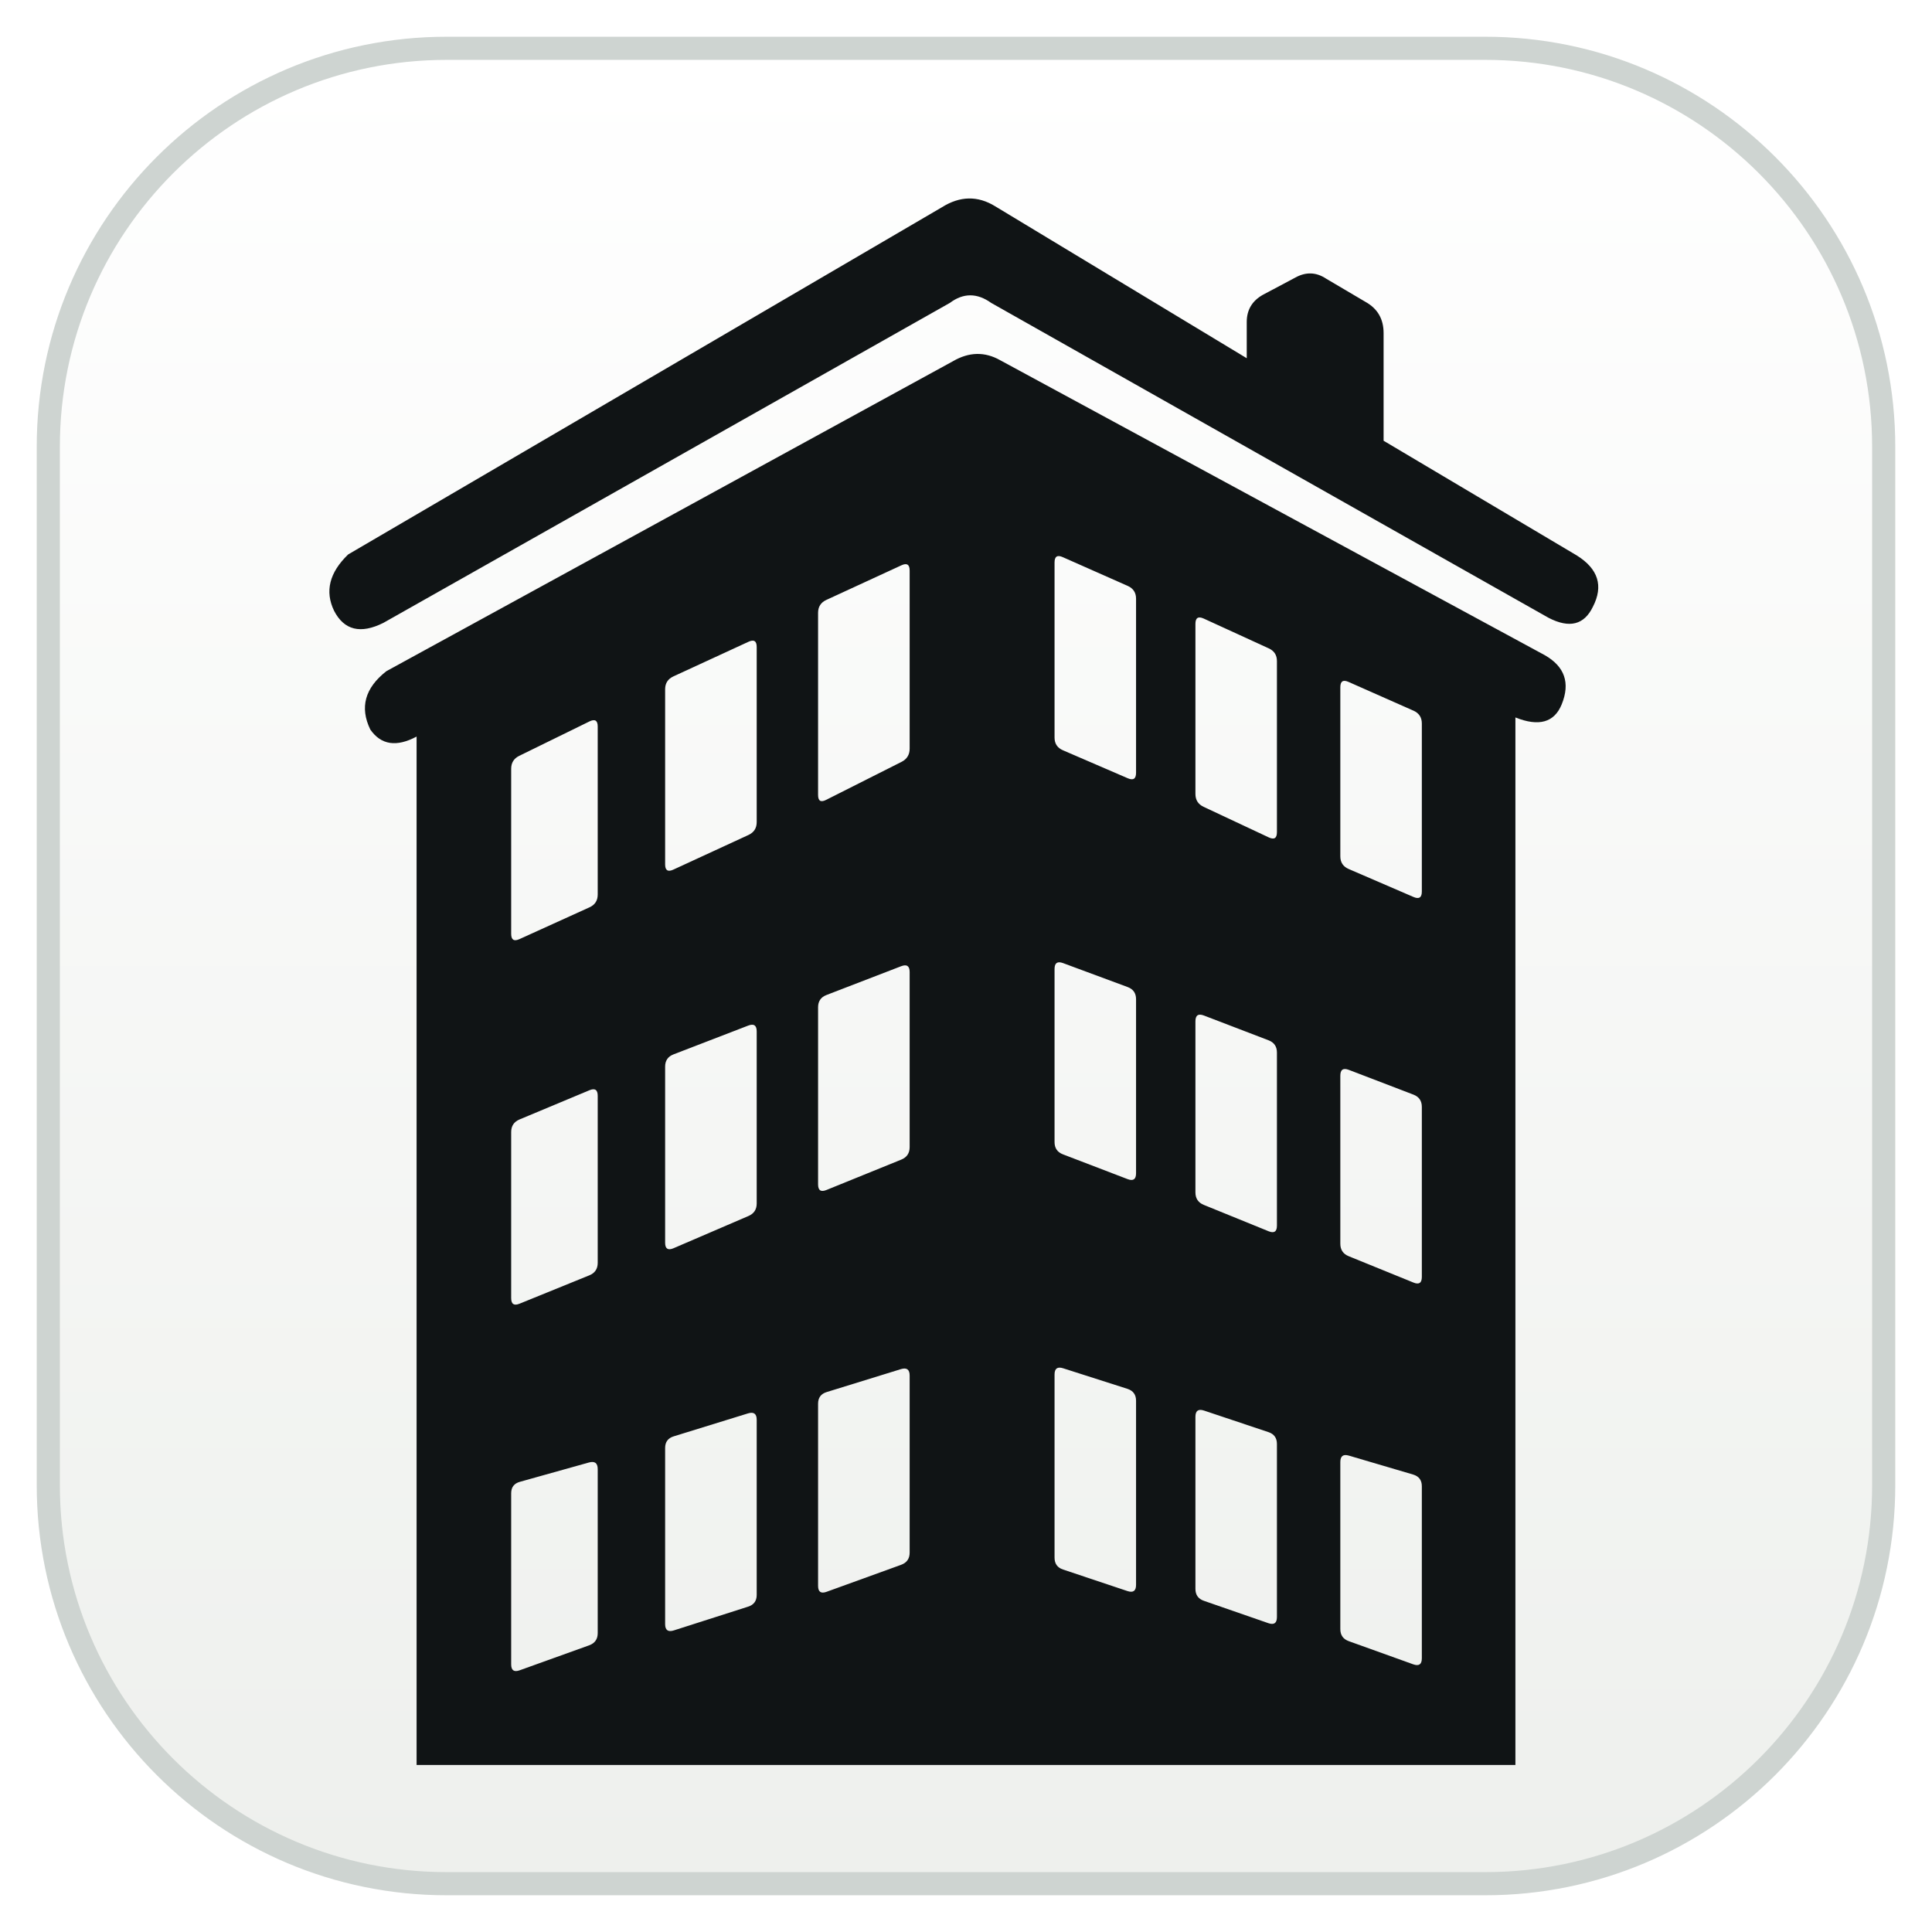
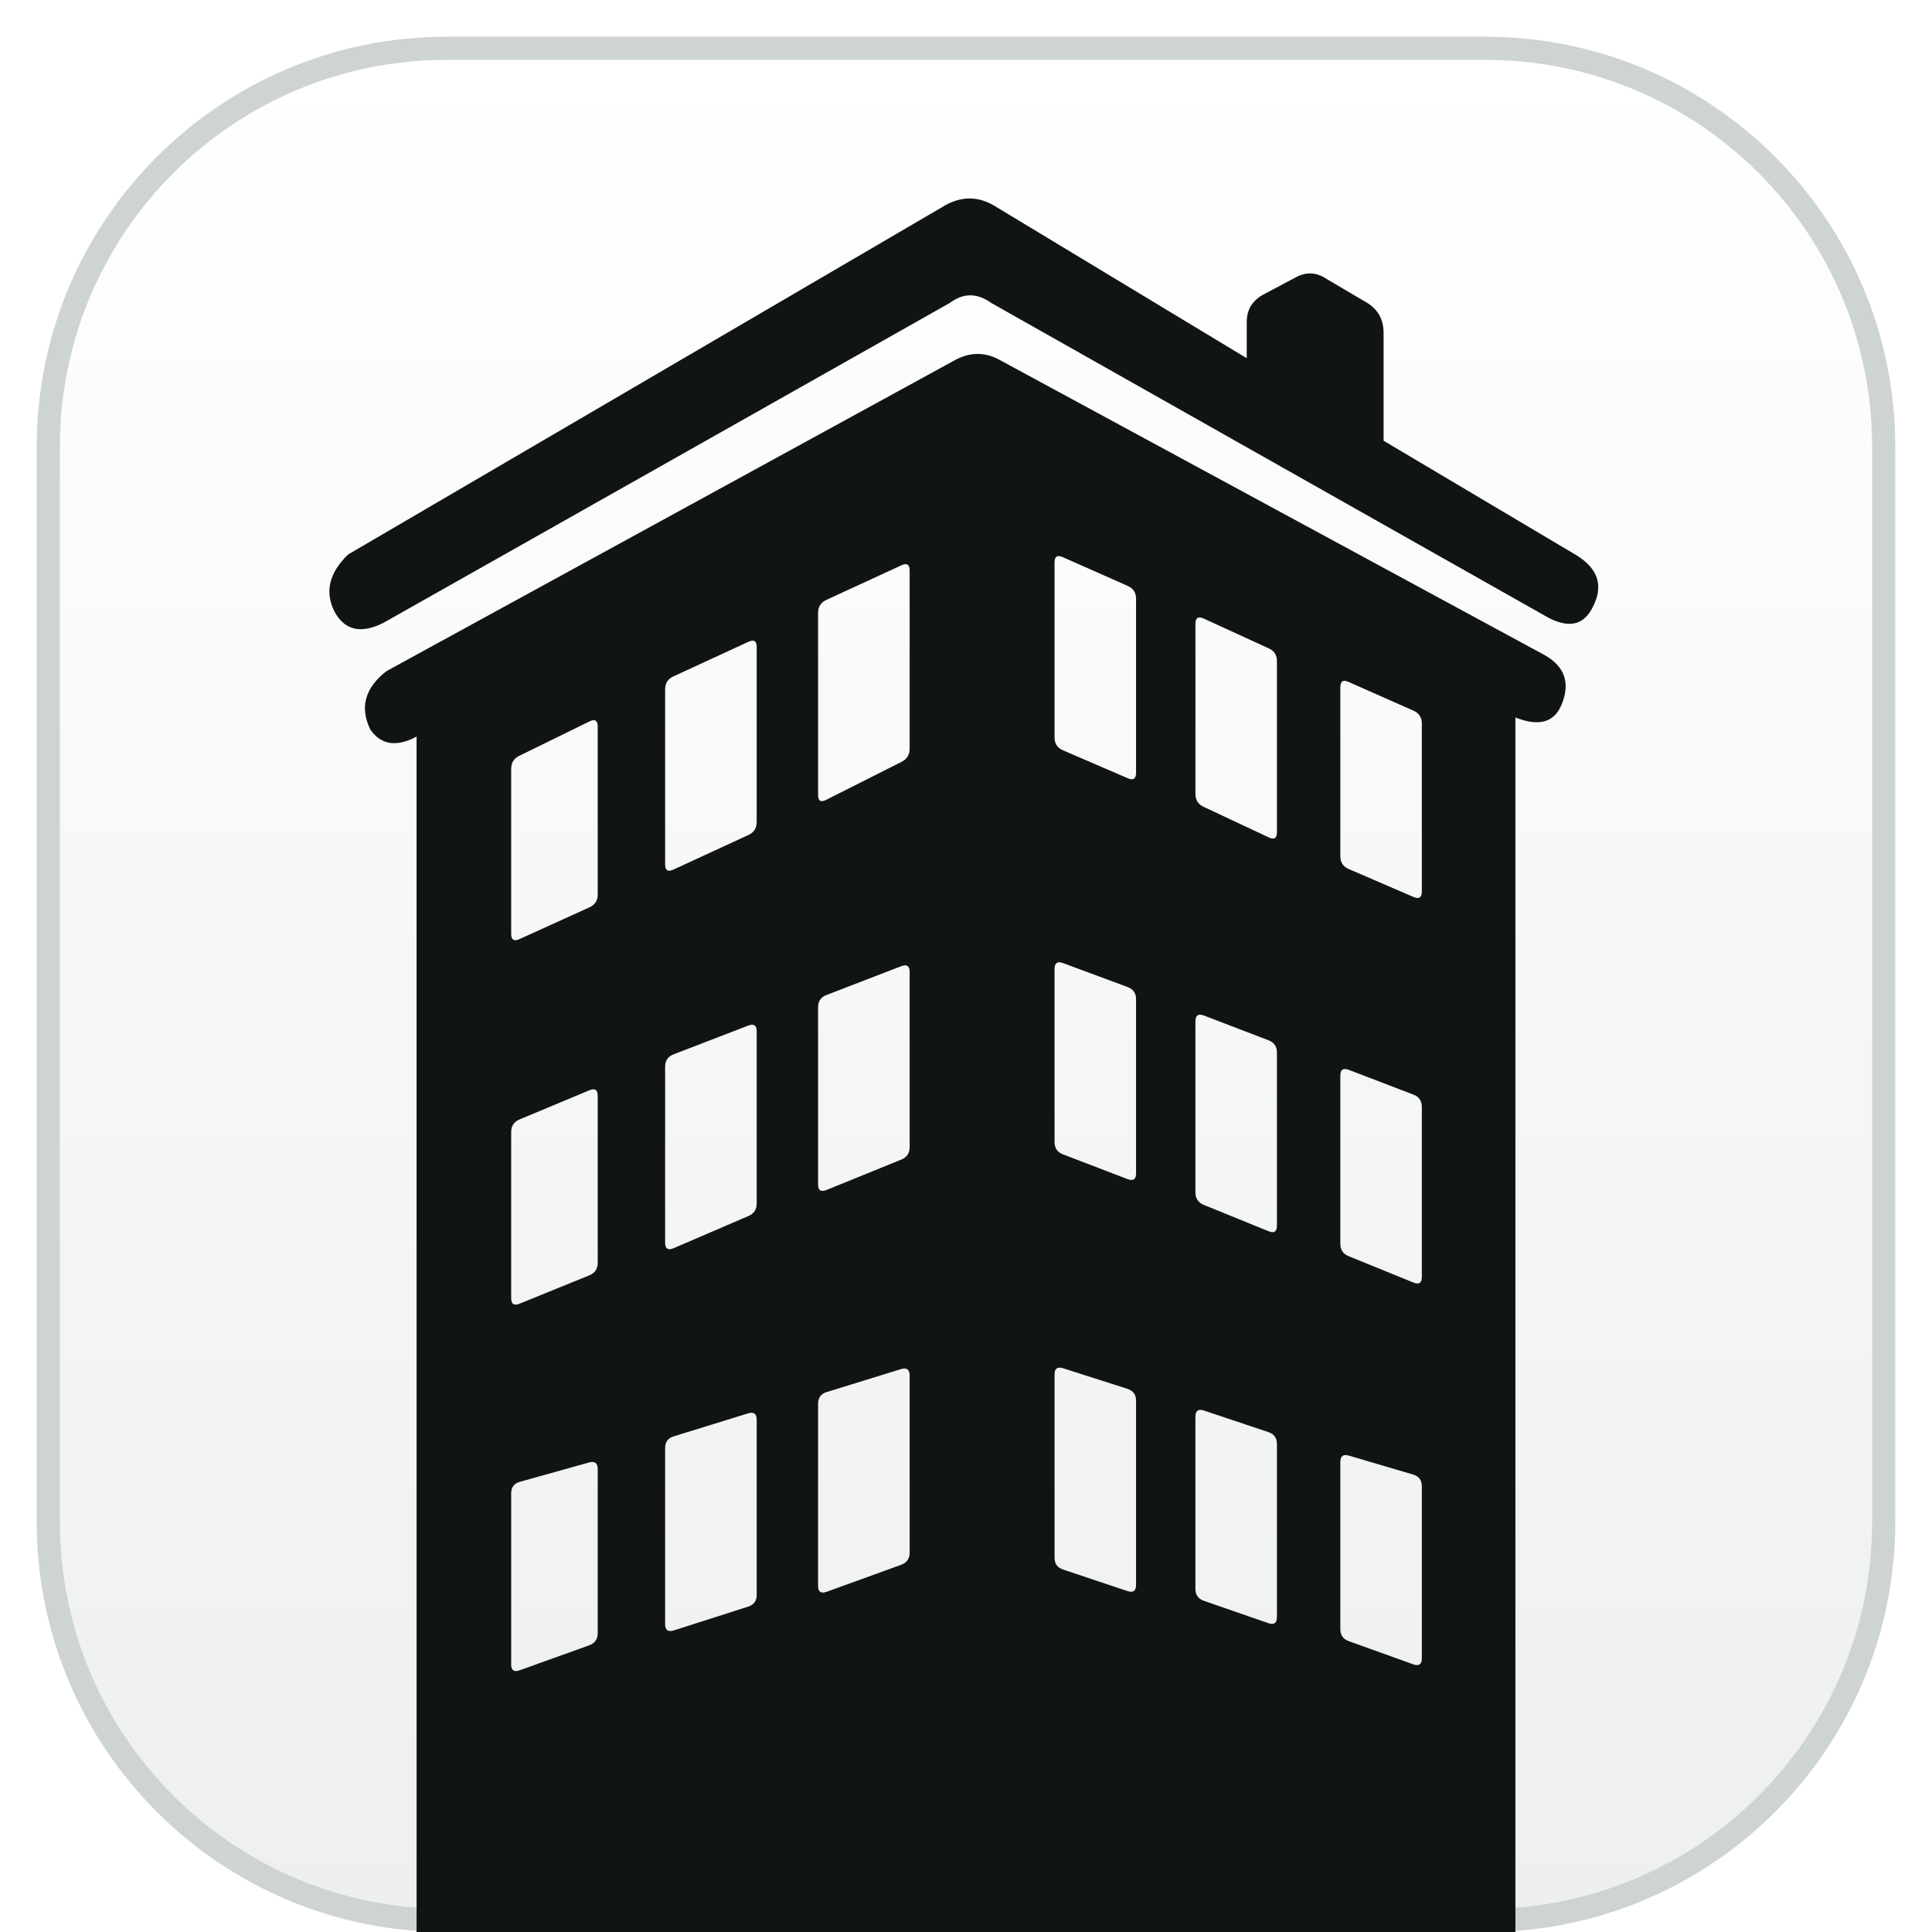
<svg xmlns="http://www.w3.org/2000/svg" width="1920" height="1920" viewBox="0 0 1920 1920">
  <style>.small{display:none}@media(max-width:24px){.large{display:none}.small{display:inline}}</style>
  <defs>
    <linearGradient id="tile" x2="0" y2="1">
      <stop stop-color="#fff" />
      <stop offset="1" stop-color="#eef0ed" />
    </linearGradient>
  </defs>
  <g class="large">
-     <rect x="48" y="48" width="1824" height="1824" rx="396" fill="url(#tile)" stroke="#ced4d1" stroke-width="23" />
+     <rect x="48" y="48" width="1824" height="1860.5" rx="396" fill="url(#tile)" stroke="#ced4d1" stroke-width="23" />
    <g transform="translate(-64 -104)">
-       <path fill="#101415" fill-rule="evenodd" d="M410 655 1000 310 Q1027 293 1053 309 L1303 460 V424 Q1303 406 1319 397 L1351 380 Q1367 371 1382 381 L1421 404 Q1439 414 1439 435 V542 L1631 656 Q1663 676 1647 707 Q1634 734 1603 718 L1049 405 Q1028 390 1008 405 L445 723 Q411 740 396 711 Q382 682 410 655ZM448 771 1011 463 Q1035 449 1058 462 L1599 755 Q1629 772 1616 804 Q1605 831 1570 817 V1858 H478 V836 Q448 852 432 829 Q416 796 448 771ZM572.0 868.0 Q572 859 580.1 855.1 L649.9 820.9 Q658 817 658.0 826.0 L658.0 993.0 Q658 1002 649.8 1005.7 L580.2 1037.3 Q572 1041 572.0 1032.0 ZM725.0 789.0 Q725 780 733.2 776.2 L807.8 741.8 Q816 738 816.0 747.0 L816.0 921.0 Q816 930 807.8 933.8 L733.2 968.2 Q725 972 725.0 963.0 ZM877.0 713.0 Q877 704 885.2 700.2 L959.8 665.8 Q968 662 968.0 671.0 L968.0 848.0 Q968 857 960.0 861.1 L885.0 898.9 Q877 903 877.0 894.0 ZM1112.0 663.0 Q1112 654 1120.2 657.7 L1184.8 686.3 Q1193 690 1193.0 699.0 L1193.0 872.0 Q1193 881 1184.7 877.4 L1120.3 849.6 Q1112 846 1112.0 837.0 ZM1252.0 724.0 Q1252 715 1260.2 718.7 L1324.8 748.3 Q1333 752 1333.0 761.0 L1333.0 931.0 Q1333 940 1324.9 936.2 L1260.1 905.8 Q1252 902 1252.0 893.0 ZM1396.0 787.0 Q1396 778 1404.2 781.7 L1468.8 810.3 Q1477 814 1477.0 823.0 L1477.0 990.0 Q1477 999 1468.7 995.4 L1404.3 967.6 Q1396 964 1396.0 955.0 ZM572.0 1229.0 Q572 1220 580.3 1216.5 L649.7 1187.5 Q658 1184 658.0 1193.0 L658.0 1359.0 Q658 1368 649.7 1371.4 L580.3 1399.6 Q572 1403 572.0 1394.0 ZM725.0 1164.0 Q725 1155 733.4 1151.8 L807.6 1123.2 Q816 1120 816.0 1129.0 L816.0 1300.0 Q816 1309 807.7 1312.5 L733.3 1344.5 Q725 1348 725.0 1339.0 ZM877.0 1105.0 Q877 1096 885.4 1092.8 L959.6 1064.2 Q968 1061 968.0 1070.0 L968.0 1244.0 Q968 1253 959.7 1256.4 L885.3 1286.6 Q877 1290 877.0 1281.0 ZM1112.0 1067.0 Q1112 1058 1120.4 1061.1 L1184.6 1084.9 Q1193 1088 1193.0 1097.0 L1193.0 1270.0 Q1193 1279 1184.6 1275.8 L1120.4 1251.2 Q1112 1248 1112.0 1239.0 ZM1252.0 1119.0 Q1252 1110 1260.4 1113.2 L1324.6 1137.8 Q1333 1141 1333.0 1150.0 L1333.0 1322.0 Q1333 1331 1324.7 1327.6 L1260.3 1301.4 Q1252 1298 1252.0 1289.0 ZM1396.0 1173.0 Q1396 1164 1404.4 1167.2 L1468.6 1191.8 Q1477 1195 1477.0 1204.0 L1477.0 1373.0 Q1477 1382 1468.7 1378.6 L1404.3 1352.4 Q1396 1349 1396.0 1340.0 ZM572.0 1588.0 Q572 1579 580.7 1576.6 L649.3 1557.4 Q658 1555 658.0 1564.0 L658.0 1727.0 Q658 1736 649.5 1739.1 L580.5 1763.9 Q572 1767 572.0 1758.0 ZM725.0 1543.0 Q725 1534 733.6 1531.4 L807.4 1508.6 Q816 1506 816.0 1515.0 L816.0 1689.0 Q816 1698 807.4 1700.7 L733.6 1724.3 Q725 1727 725.0 1718.0 ZM877.0 1499.0 Q877 1490 885.6 1487.4 L959.4 1464.6 Q968 1462 968.0 1471.0 L968.0 1647.0 Q968 1656 959.5 1659.1 L885.5 1685.9 Q877 1689 877.0 1680.0 ZM1112.0 1470.0 Q1112 1461 1120.6 1463.8 L1184.4 1484.2 Q1193 1487 1193.0 1496.0 L1193.0 1679.0 Q1193 1688 1184.5 1685.2 L1120.5 1663.8 Q1112 1661 1112.0 1652.0 ZM1252.0 1512.0 Q1252 1503 1260.5 1505.8 L1324.5 1527.2 Q1333 1530 1333.0 1539.0 L1333.0 1711.0 Q1333 1720 1324.5 1717.1 L1260.5 1694.9 Q1252 1692 1252.0 1683.0 ZM1396.0 1557.0 Q1396 1548 1404.6 1550.6 L1468.4 1569.4 Q1477 1572 1477.0 1581.0 L1477.0 1752.0 Q1477 1761 1468.5 1758.0 L1404.5 1735.0 Q1396 1732 1396.0 1723.0 Z" />
+       <path fill="#101415" fill-rule="evenodd" d="M410 655 1000 310 Q1027 293 1053 309 L1303 460 V424 Q1303 406 1319 397 L1351 380 Q1367 371 1382 381 L1421 404 Q1439 414 1439 435 V542 L1631 656 Q1663 676 1647 707 Q1634 734 1603 718 L1049 405 Q1028 390 1008 405 L445 723 Q411 740 396 711 Q382 682 410 655ZM448 771 1011 463 Q1035 449 1058 462 L1599 755 Q1629 772 1616 804 Q1605 831 1570 817 V2024 H478 V836 Q448 852 432 829 Q416 796 448 771ZM572.0 868.0 Q572 859 580.1 855.1 L649.9 820.9 Q658 817 658.0 826.0 L658.0 993.0 Q658 1002 649.8 1005.7 L580.2 1037.3 Q572 1041 572.0 1032.0 ZM725.0 789.0 Q725 780 733.2 776.2 L807.8 741.8 Q816 738 816.0 747.0 L816.0 921.0 Q816 930 807.8 933.8 L733.2 968.2 Q725 972 725.0 963.0 ZM877.0 713.0 Q877 704 885.2 700.2 L959.8 665.8 Q968 662 968.0 671.0 L968.0 848.0 Q968 857 960.0 861.1 L885.0 898.9 Q877 903 877.0 894.0 ZM1112.0 663.0 Q1112 654 1120.2 657.7 L1184.8 686.3 Q1193 690 1193.0 699.0 L1193.0 872.0 Q1193 881 1184.7 877.4 L1120.3 849.6 Q1112 846 1112.0 837.0 ZM1252.0 724.0 Q1252 715 1260.2 718.7 L1324.8 748.3 Q1333 752 1333.0 761.0 L1333.0 931.0 Q1333 940 1324.9 936.2 L1260.1 905.8 Q1252 902 1252.0 893.0 ZM1396.0 787.0 Q1396 778 1404.2 781.7 L1468.8 810.3 Q1477 814 1477.0 823.0 L1477.0 990.0 Q1477 999 1468.7 995.4 L1404.3 967.6 Q1396 964 1396.0 955.0 ZM572.0 1229.0 Q572 1220 580.3 1216.5 L649.7 1187.5 Q658 1184 658.0 1193.0 L658.0 1359.0 Q658 1368 649.7 1371.4 L580.3 1399.6 Q572 1403 572.0 1394.0 ZM725.0 1164.0 Q725 1155 733.4 1151.8 L807.6 1123.2 Q816 1120 816.0 1129.0 L816.0 1300.0 Q816 1309 807.7 1312.5 L733.3 1344.5 Q725 1348 725.0 1339.0 ZM877.0 1105.0 Q877 1096 885.4 1092.8 L959.6 1064.2 Q968 1061 968.0 1070.0 L968.0 1244.0 Q968 1253 959.7 1256.4 L885.3 1286.6 Q877 1290 877.0 1281.0 ZM1112.0 1067.0 Q1112 1058 1120.4 1061.1 L1184.6 1084.9 Q1193 1088 1193.0 1097.0 L1193.0 1270.0 Q1193 1279 1184.6 1275.8 L1120.4 1251.2 Q1112 1248 1112.0 1239.0 ZM1252.0 1119.0 Q1252 1110 1260.4 1113.2 L1324.6 1137.8 Q1333 1141 1333.0 1150.0 L1333.0 1322.0 Q1333 1331 1324.7 1327.6 L1260.3 1301.4 Q1252 1298 1252.0 1289.0 ZM1396.0 1173.0 Q1396 1164 1404.4 1167.2 L1468.6 1191.8 Q1477 1195 1477.0 1204.0 L1477.0 1373.0 Q1477 1382 1468.7 1378.6 L1404.3 1352.4 Q1396 1349 1396.0 1340.0 ZM572.0 1588.0 Q572 1579 580.7 1576.6 L649.3 1557.4 Q658 1555 658.0 1564.0 L658.0 1727.0 Q658 1736 649.5 1739.1 L580.5 1763.9 Q572 1767 572.0 1758.0 ZM725.0 1543.0 Q725 1534 733.6 1531.4 L807.4 1508.6 Q816 1506 816.0 1515.0 L816.0 1689.0 Q816 1698 807.4 1700.7 L733.6 1724.3 Q725 1727 725.0 1718.0 ZM877.0 1499.0 Q877 1490 885.6 1487.4 L959.4 1464.6 Q968 1462 968.0 1471.0 L968.0 1647.0 Q968 1656 959.5 1659.1 L885.5 1685.9 Q877 1689 877.0 1680.0 ZM1112.0 1470.0 Q1112 1461 1120.6 1463.8 L1184.4 1484.2 Q1193 1487 1193.0 1496.0 L1193.0 1679.0 Q1193 1688 1184.5 1685.2 L1120.5 1663.8 Q1112 1661 1112.0 1652.0 ZM1252.0 1512.0 Q1252 1503 1260.5 1505.8 L1324.5 1527.2 Q1333 1530 1333.0 1539.0 L1333.0 1711.0 Q1333 1720 1324.5 1717.1 L1260.5 1694.9 Q1252 1692 1252.0 1683.0 ZM1396.0 1557.0 Q1396 1548 1404.6 1550.6 L1468.4 1569.4 Q1477 1572 1477.0 1581.0 L1477.0 1752.0 Q1477 1761 1468.5 1758.0 L1404.5 1735.0 Q1396 1732 1396.0 1723.0 Z" />
    </g>
  </g>
  <g class="small" transform="scale(120)">
-     <rect x=".25" y=".25" width="15.5" height="15.5" rx="3.3" fill="#f8f9f7" stroke="#d3d8d5" stroke-width=".45" />
+     <rect x=".25" y=".25" width="15.5" height="15.525" rx="3.3" fill="#f8f9f7" stroke="#d3d8d5" stroke-width=".45" />
    <path d="M2.65 6.2 8 2.85 13.35 6.2M11.47 4.97V3.76" stroke="#101415" stroke-width="1.2" stroke-linecap="round" stroke-linejoin="round" fill="none" />
-     <path fill="#101415" fill-rule="evenodd" d="M3.15 7.15 8 4.28 12.85 7.15V13.88H3.15Z M4.35 8.03 5.53 7.78V9.32L4.35 9.57Z M6.37 7.26 7.55 6.99V8.53L6.37 8.8Z M8.45 6.99 9.63 7.26V8.8L8.45 8.53Z M10.47 7.78 11.65 8.03V9.57L10.47 9.32Z M4.35 11.1 5.53 10.86V12.38L4.35 12.62Z M6.37 10.65 7.55 10.4V11.92L6.37 12.17Z M8.45 10.4 9.63 10.65V12.17L8.45 11.92Z M10.47 10.86 11.65 11.1V12.62L10.47 12.38Z " />
+     <path fill="#101415" fill-rule="evenodd" d="M3.15 7.15 8 4.28 12.85 7.15V16H3.15Z M4.35 8.03 5.53 7.78V9.32L4.35 9.57Z M6.37 7.26 7.55 6.99V8.53L6.37 8.8Z M8.45 6.99 9.63 7.26V8.8L8.45 8.53Z M10.47 7.78 11.65 8.03V9.57L10.47 9.32Z M4.35 11.1 5.53 10.86V12.38L4.35 12.62Z M6.37 10.65 7.55 10.4V11.92L6.37 12.17Z M8.45 10.4 9.63 10.65V12.17L8.45 11.92Z M10.47 10.86 11.65 11.1V12.62L10.47 12.38Z " />
  </g>
</svg>
